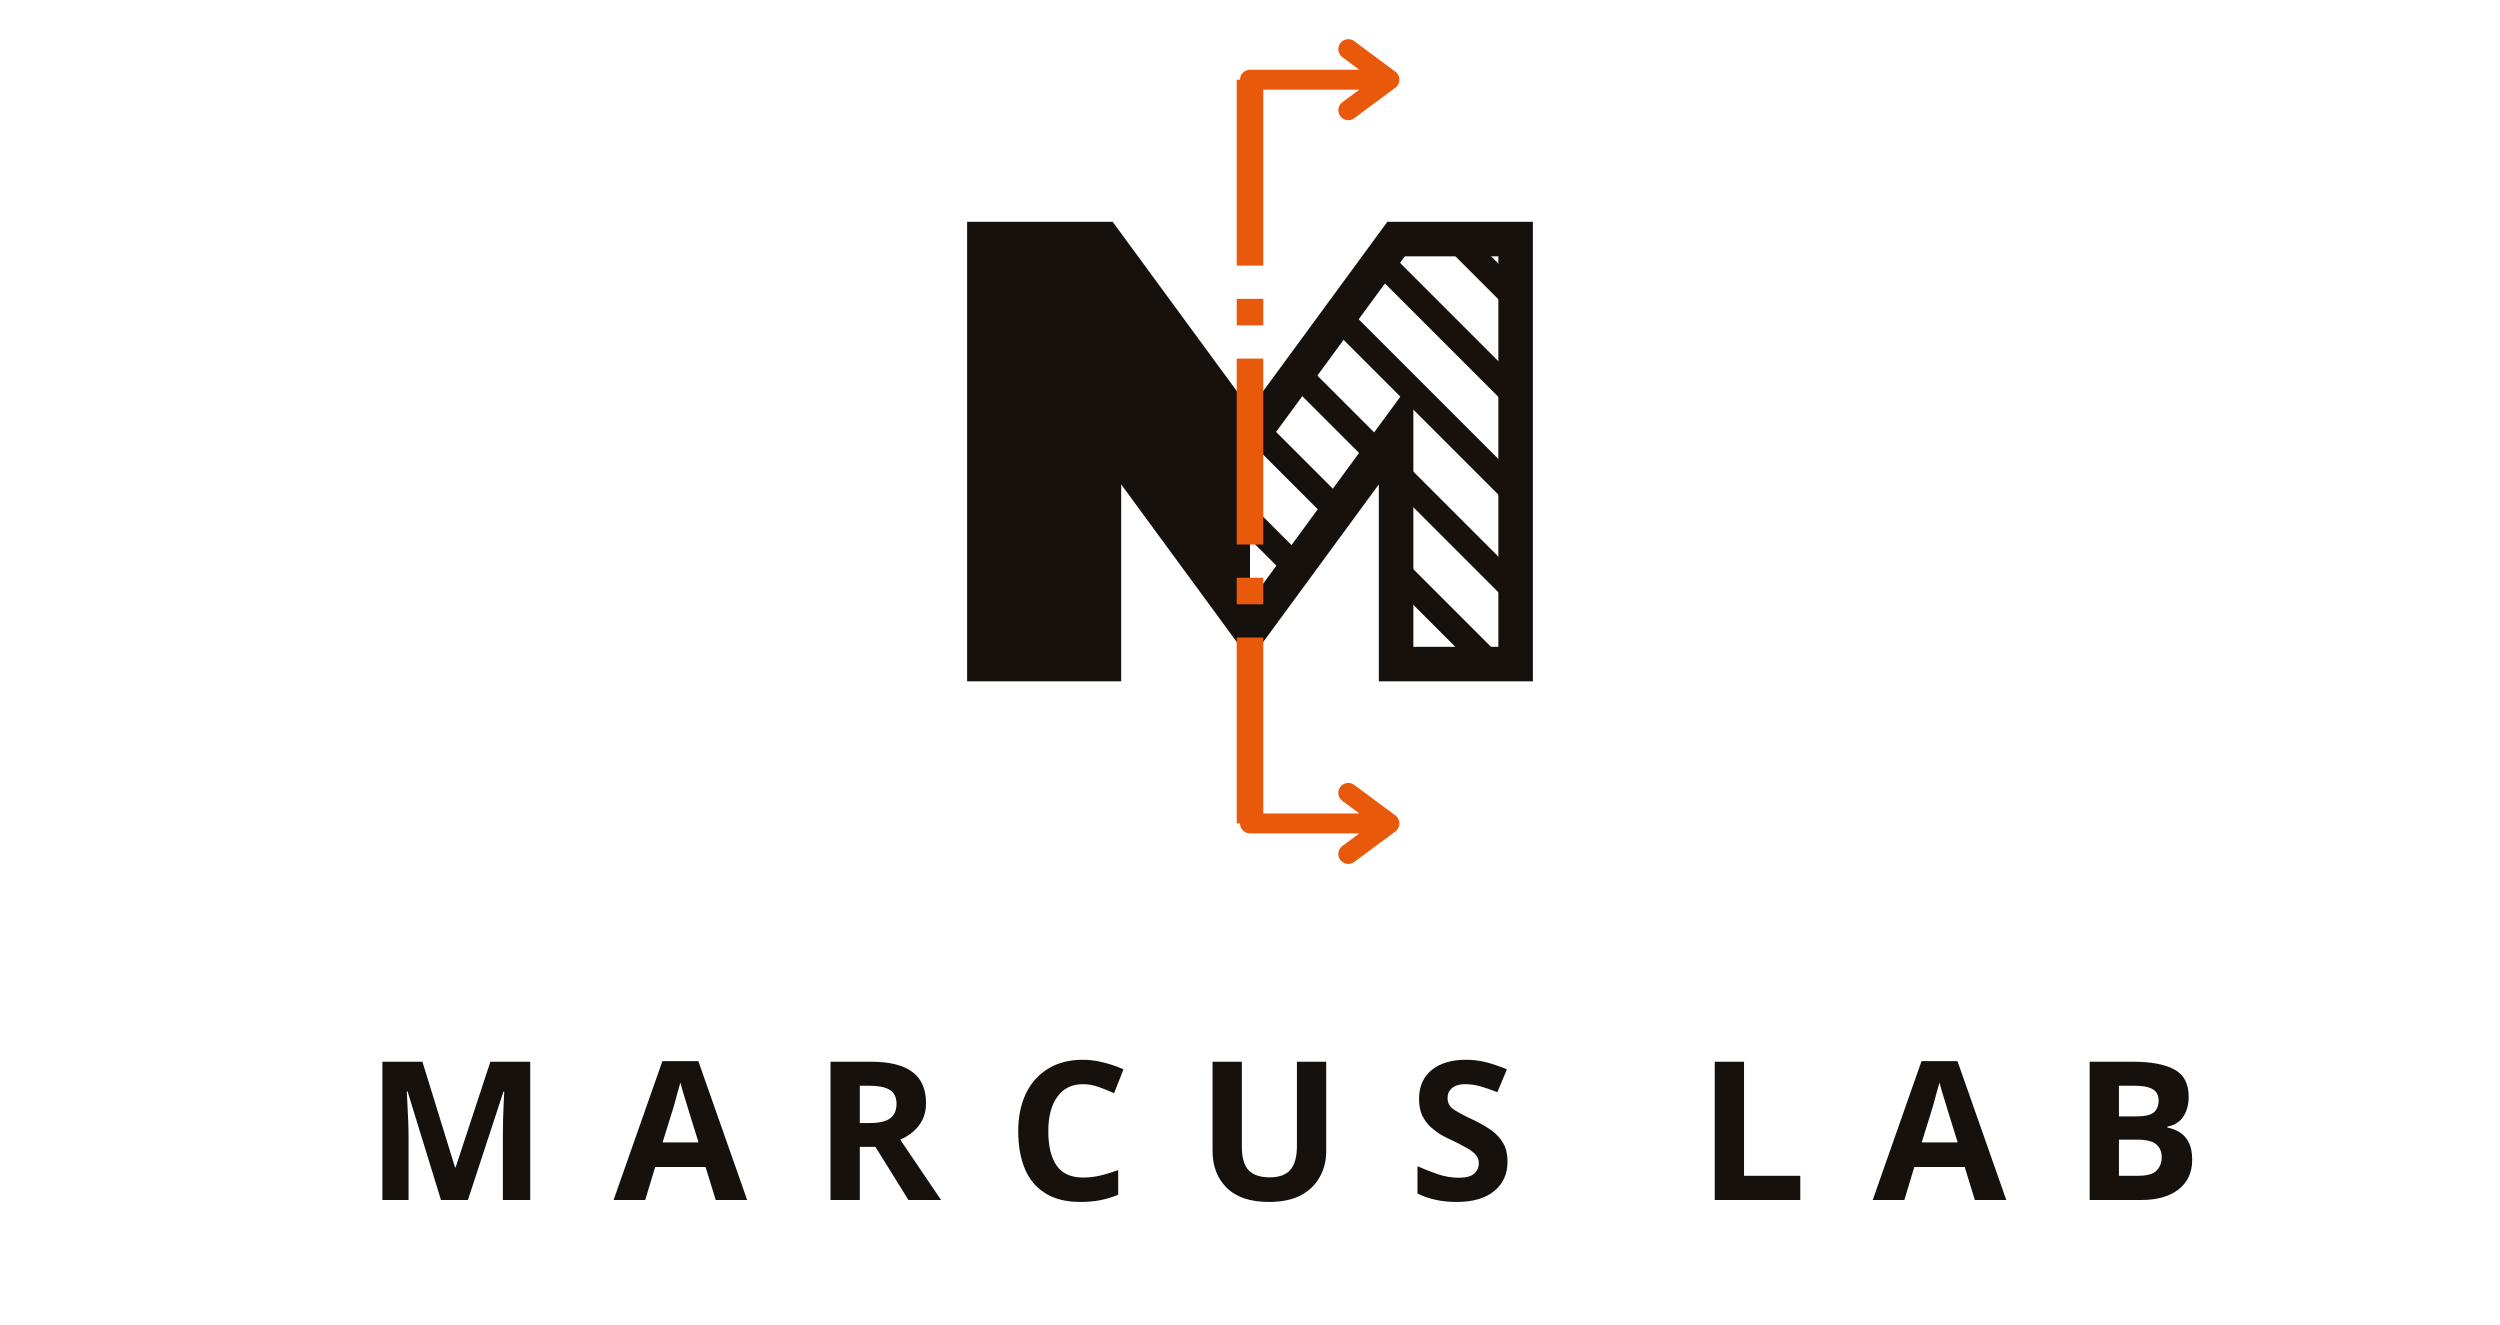
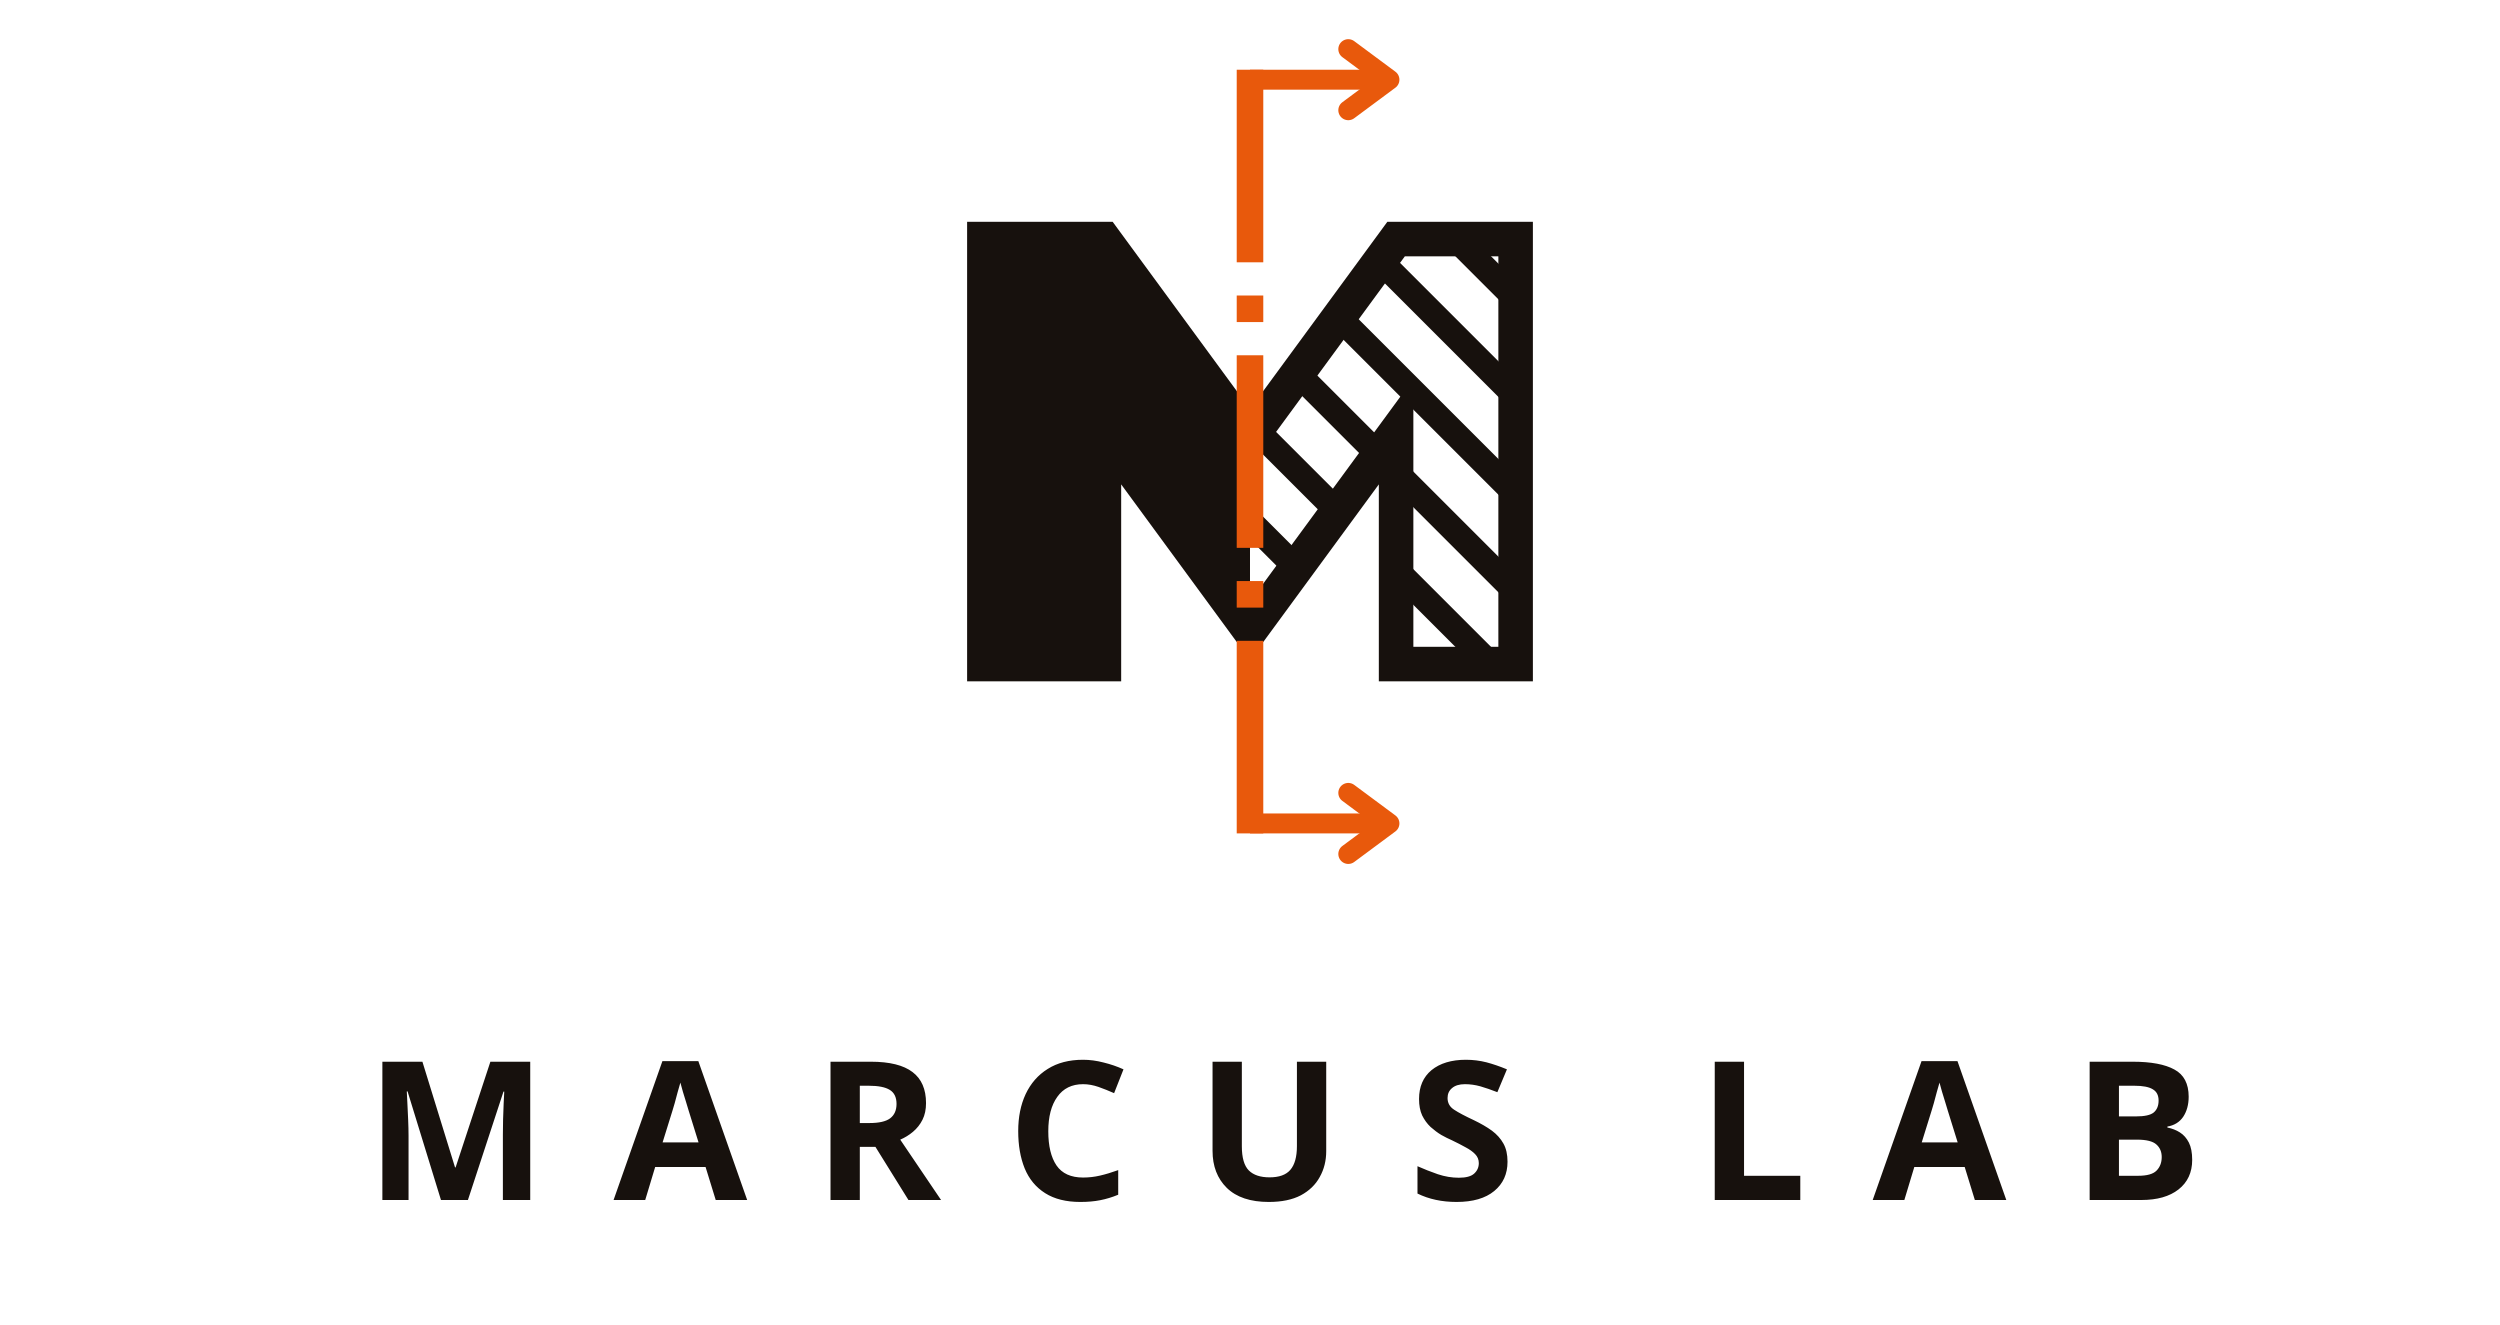
<svg xmlns="http://www.w3.org/2000/svg" viewBox="0 0 200 106" width="200" height="106" role="img" aria-label="Marcus Lab">
  <svg x="66" y="0" width="68" height="72.25" viewBox="0 -2 64 68">
    <defs>
      <clipPath id="ml">
        <rect x="0" y="0" width="32" height="64" />
      </clipPath>
      <clipPath id="mr">
        <rect x="32" y="0" width="32" height="64" />
      </clipPath>
      <clipPath id="mo">
        <polygon points="12,16 21,16 32,31 43,16 52,16 52,48 43,48 43,30.5 32,45.5 21,30.5 21,48 12,48" />
      </clipPath>
    </defs>
    <polygon points="12,16 21,16 32,31 43,16 52,16 52,48 43,48 43,30.5 32,45.5 21,30.5 21,48 12,48" fill="#17110d" clip-path="url(#ml)" />
    <g clip-path="url(#mr)">
      <g clip-path="url(#mo)" fill="none" stroke="#17110d" stroke-width="1.9">
        <path d="M-64.09 0 L-0.09 64" />
        <path d="M-56.74 0 L7.26 64" />
        <path d="M-49.38 0 L14.62 64" />
        <path d="M-42.03 0 L21.97 64" />
        <path d="M-34.67 0 L29.33 64" />
        <path d="M-27.32 0 L36.68 64" />
        <path d="M-19.97 0 L44.03 64" />
        <path d="M-12.61 0 L51.39 64" />
        <path d="M-5.26 0 L58.74 64" />
        <path d="M2.10 0 L66.10 64" />
        <path d="M9.45 0 L73.45 64" />
        <path d="M16.80 0 L80.80 64" />
        <path d="M24.16 0 L88.16 64" />
        <path d="M31.51 0 L95.51 64" />
        <path d="M38.87 0 L102.87 64" />
        <path d="M46.22 0 L110.22 64" />
        <path d="M53.57 0 L117.57 64" />
        <path d="M60.93 0 L124.93 64" />
      </g>
    </g>
    <polygon points="12,16 21,16 32,31 43,16 52,16 52,48 43,48 43,30.5 32,45.5 21,30.5 21,48 12,48" fill="none" stroke="#17110d" stroke-width="2.6" stroke-linejoin="miter" />
-     <path d="M32 4 V60" fill="none" stroke="#e8590c" stroke-width="2" stroke-dasharray="14 2.5 2 2.5" />
+     <path d="M32 3.25 V60.75" fill="none" stroke="#e8590c" stroke-width="2" stroke-dasharray="14.5 2.5 2 2.5" />
    <g fill="none" stroke="#e8590c" stroke-width="1.5" stroke-linecap="round" stroke-linejoin="round">
-       <path d="M32 4 H42 M39.4 1.7 L42.5 4 L39.4 6.3" />
-       <path d="M32 60 H42 M39.4 57.7 L42.5 60 L39.4 62.3" />
+       <path d="M32 4 H42" stroke-linecap="butt" />
+       <path d="M39.4 1.7 L42.5 4 L39.4 6.3" />
+       <path d="M32 60 H42" stroke-linecap="butt" />
+       <path d="M39.4 57.7 L42.5 60 L39.4 62.3" />
    </g>
  </svg>
  <text x="102.7" y="96" text-anchor="middle" font-family="Outfit, system-ui, sans-serif" font-weight="700" font-size="15.5" letter-spacing="5.27" fill="#17110d">MARCUS LAB</text>
</svg>
